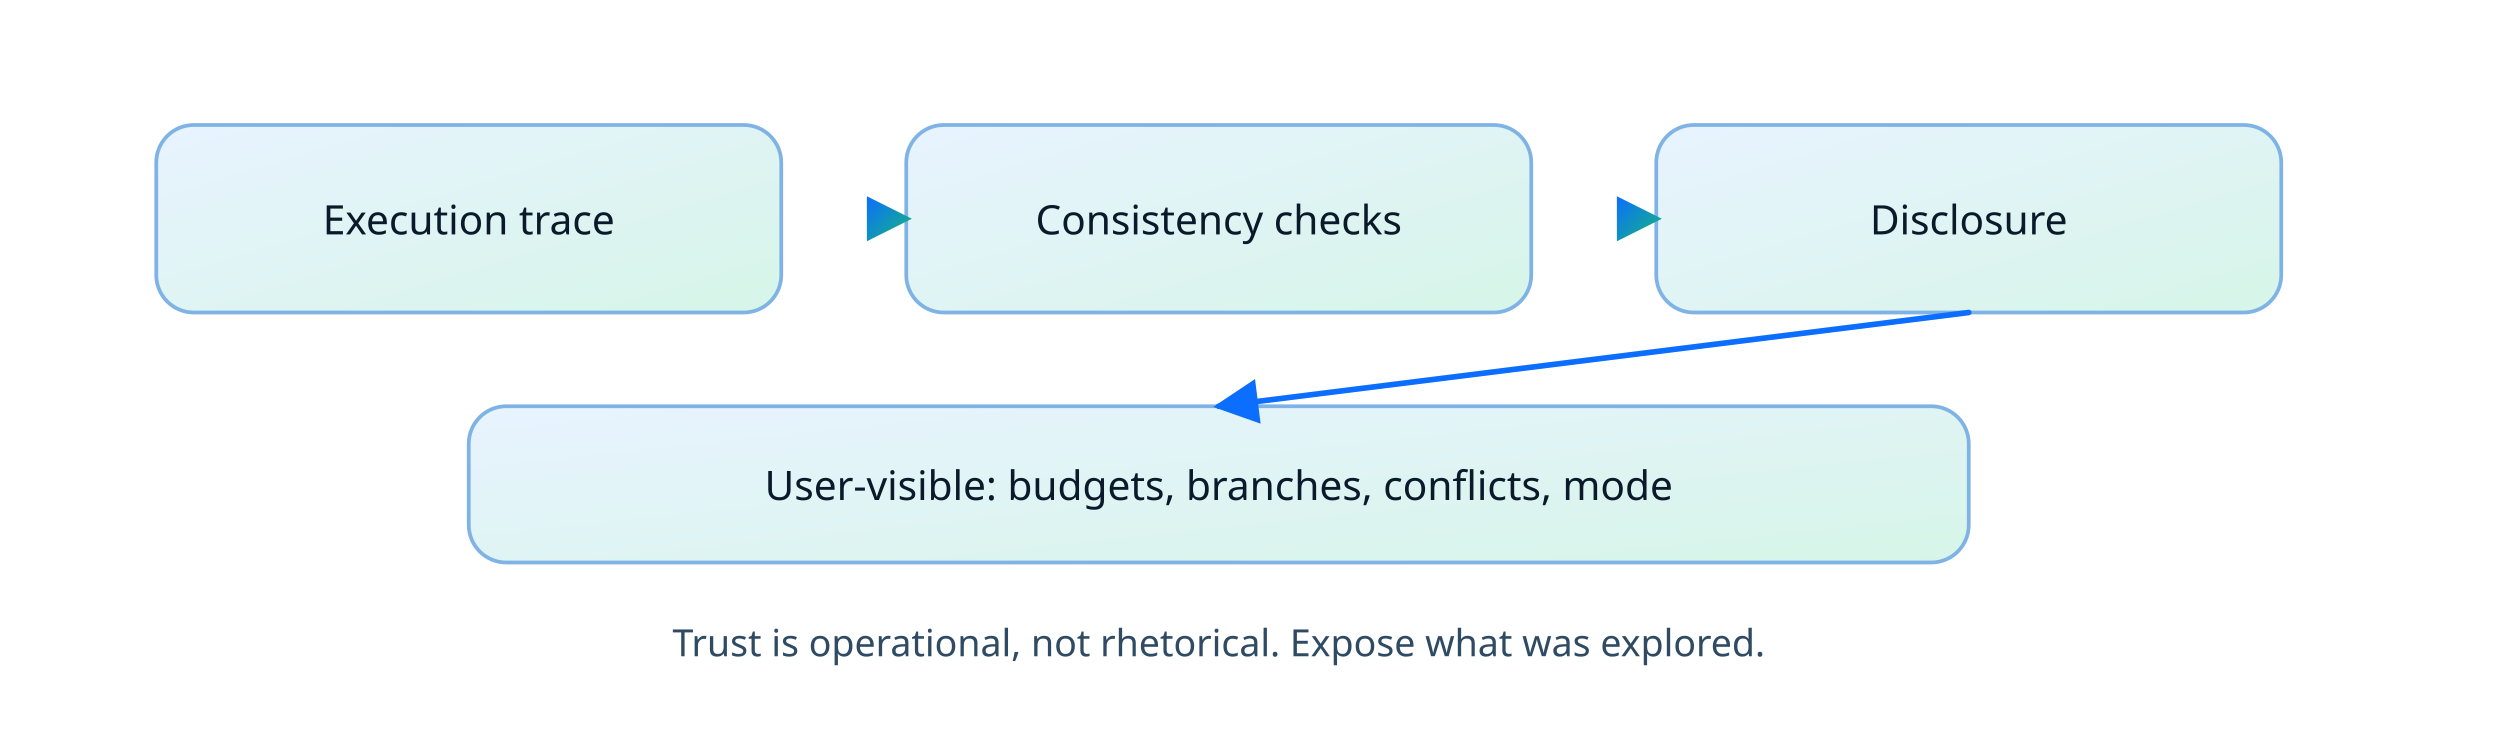
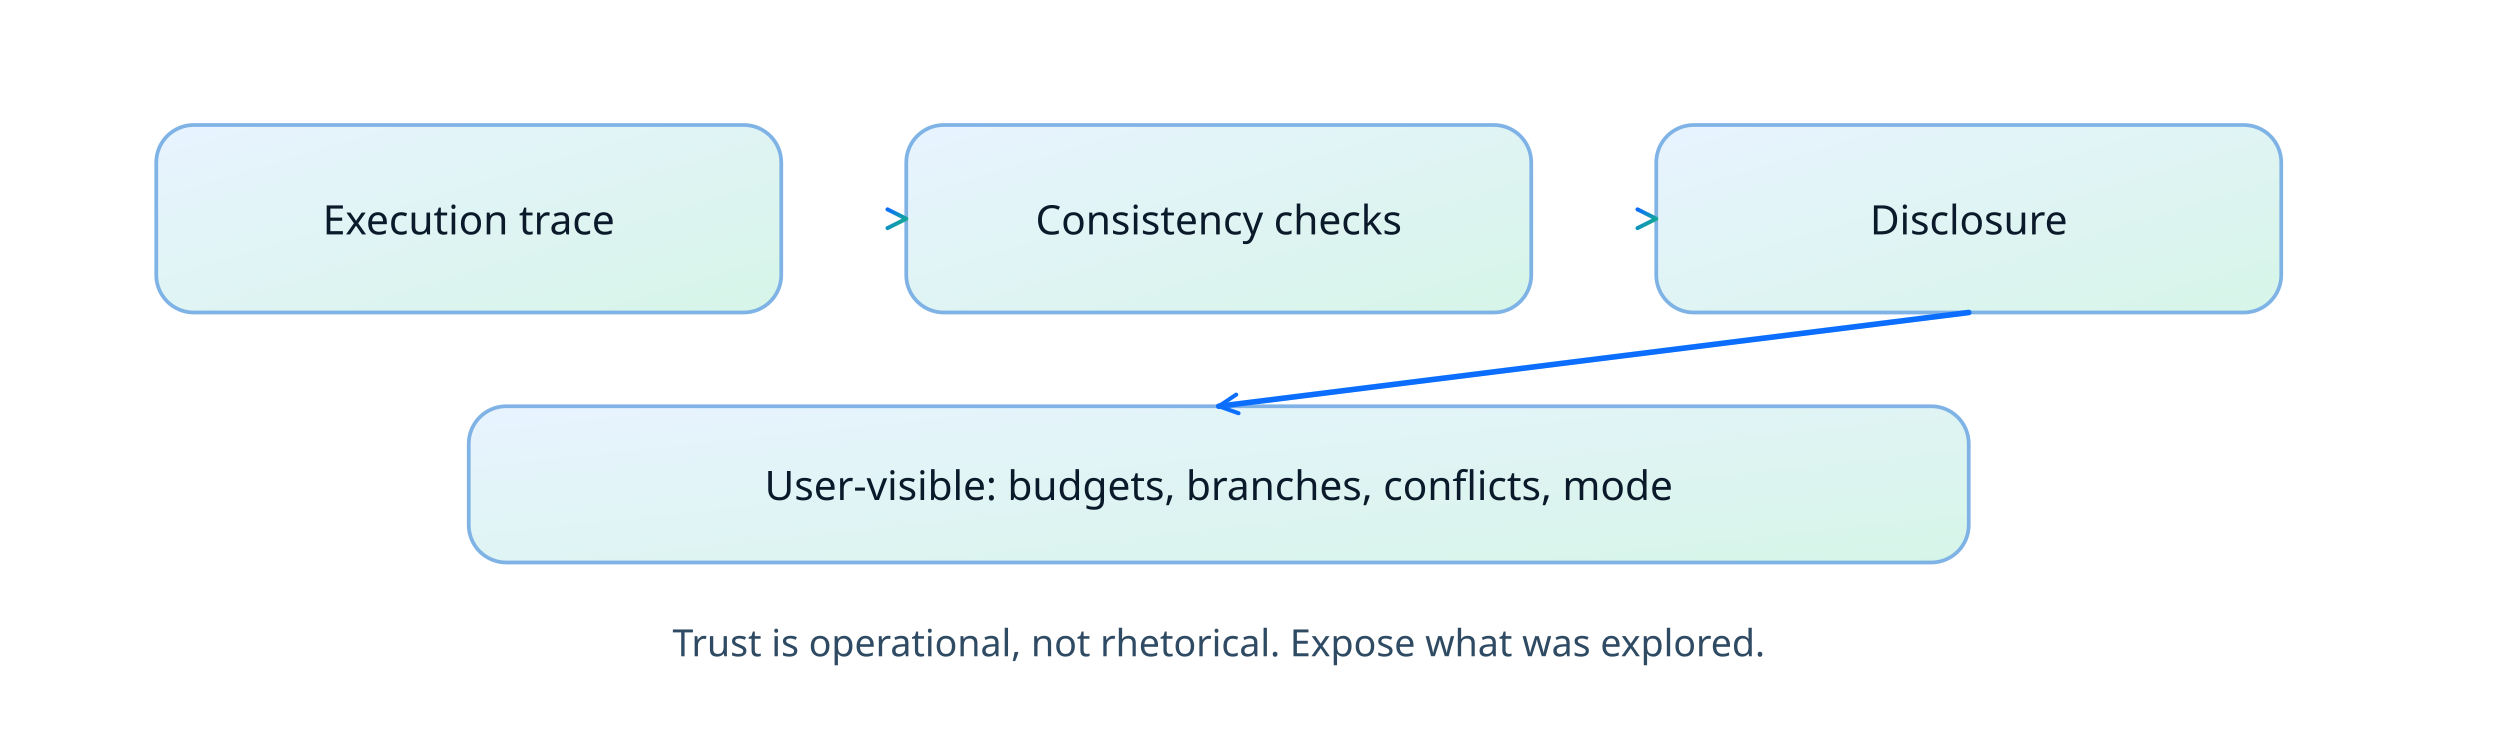
<svg xmlns="http://www.w3.org/2000/svg" viewBox="0 0 800 240" role="img" aria-label="Trust diagram">
  <defs>
-     <marker id="arrowhead" markerWidth="8" markerHeight="8" refX="7" refY="4" orient="auto" markerUnits="strokeWidth">
-       <path d="M 0 0 L 8 4 L 0 8 Z" fill="context-stroke" />
-     </marker>
    <linearGradient id="sky" x1="0" y1="0" x2="1" y2="1">
      <stop offset="0" stop-color="#e8f3ff" />
      <stop offset="1" stop-color="#d6f5e8" />
    </linearGradient>
    <linearGradient id="deep" x1="0" y1="0" x2="1" y2="1">
      <stop offset="0" stop-color="#0b6eff" />
      <stop offset="1" stop-color="#16b879" />
    </linearGradient>
-     <marker id="arrowhead-deep" markerWidth="8" markerHeight="8" refX="7" refY="4" orient="auto" markerUnits="strokeWidth">
-       <path d="M 0 0 L 8 4 L 0 8 Z" fill="url(#deep)" stroke="url(#deep)" stroke-width="0" />
+     <marker id="arrowhead-deep" markerWidth="8" markerHeight="8" refX="7" refY="4" orient="auto" markerUnits="userSpaceOnUse">
+       <path d="M 1 1 L 7 4 L 1 7" fill="none" stroke="url(#deep)" stroke-width="1.3" stroke-linecap="round" stroke-linejoin="round" />
    </marker>
-     <marker id="arrowhead-0b6eff" markerWidth="8" markerHeight="8" refX="7" refY="4" orient="auto" markerUnits="strokeWidth">
-       <path d="M 0 0 L 8 4 L 0 8 Z" fill="#0b6eff" stroke="#0b6eff" stroke-width="0" />
+     <marker id="arrowhead-0b6eff" markerWidth="8" markerHeight="8" refX="7" refY="4" orient="auto" markerUnits="userSpaceOnUse">
+       <path d="M 1 1 L 7 4 L 1 7" fill="none" stroke="#0b6eff" stroke-width="1.3" stroke-linecap="round" stroke-linejoin="round" />
    </marker>
  </defs>
  <rect x="50" y="40" rx="12" ry="12" width="200" height="60" fill="url(#sky)" stroke="#7fb3e6" stroke-width="1.2" />
  <text x="150" y="75" text-anchor="middle" font-size="13" fill="#0b1a2b" font-family="Space Grotesk">Execution trace</text>
  <rect x="290" y="40" rx="12" ry="12" width="200" height="60" fill="url(#sky)" stroke="#7fb3e6" stroke-width="1.2" />
  <text x="390" y="75" text-anchor="middle" font-size="13" fill="#0b1a2b" font-family="Space Grotesk">Consistency checks</text>
  <rect x="530" y="40" rx="12" ry="12" width="200" height="60" fill="url(#sky)" stroke="#7fb3e6" stroke-width="1.2" />
  <text x="630" y="75" text-anchor="middle" font-size="13" fill="#0b1a2b" font-family="Space Grotesk">Disclosure</text>
  <line x1="250" y1="70" x2="290" y2="70" stroke="url(#deep)" stroke-width="1.8" stroke-linecap="round" marker-end="url(#arrowhead-deep)" />
  <line x1="490" y1="70" x2="530" y2="70" stroke="url(#deep)" stroke-width="1.8" stroke-linecap="round" marker-end="url(#arrowhead-deep)" />
  <rect x="150" y="130" rx="12" ry="12" width="480" height="50" fill="url(#sky)" stroke="#7fb3e6" stroke-width="1.2" />
  <text x="390" y="160" text-anchor="middle" font-size="13" fill="#0b1a2b" font-family="Space Grotesk">User-visible: budgets, branches, conflicts, mode</text>
  <line x1="630" y1="100" x2="390" y2="130" stroke="#0b6eff" stroke-width="1.8" stroke-linecap="round" marker-end="url(#arrowhead-0b6eff)" />
  <text x="390" y="210" text-anchor="middle" font-size="12" fill="#2f4a63" font-family="Space Grotesk">Trust is operational, not rhetorical. Expose what was explored.</text>
</svg>
